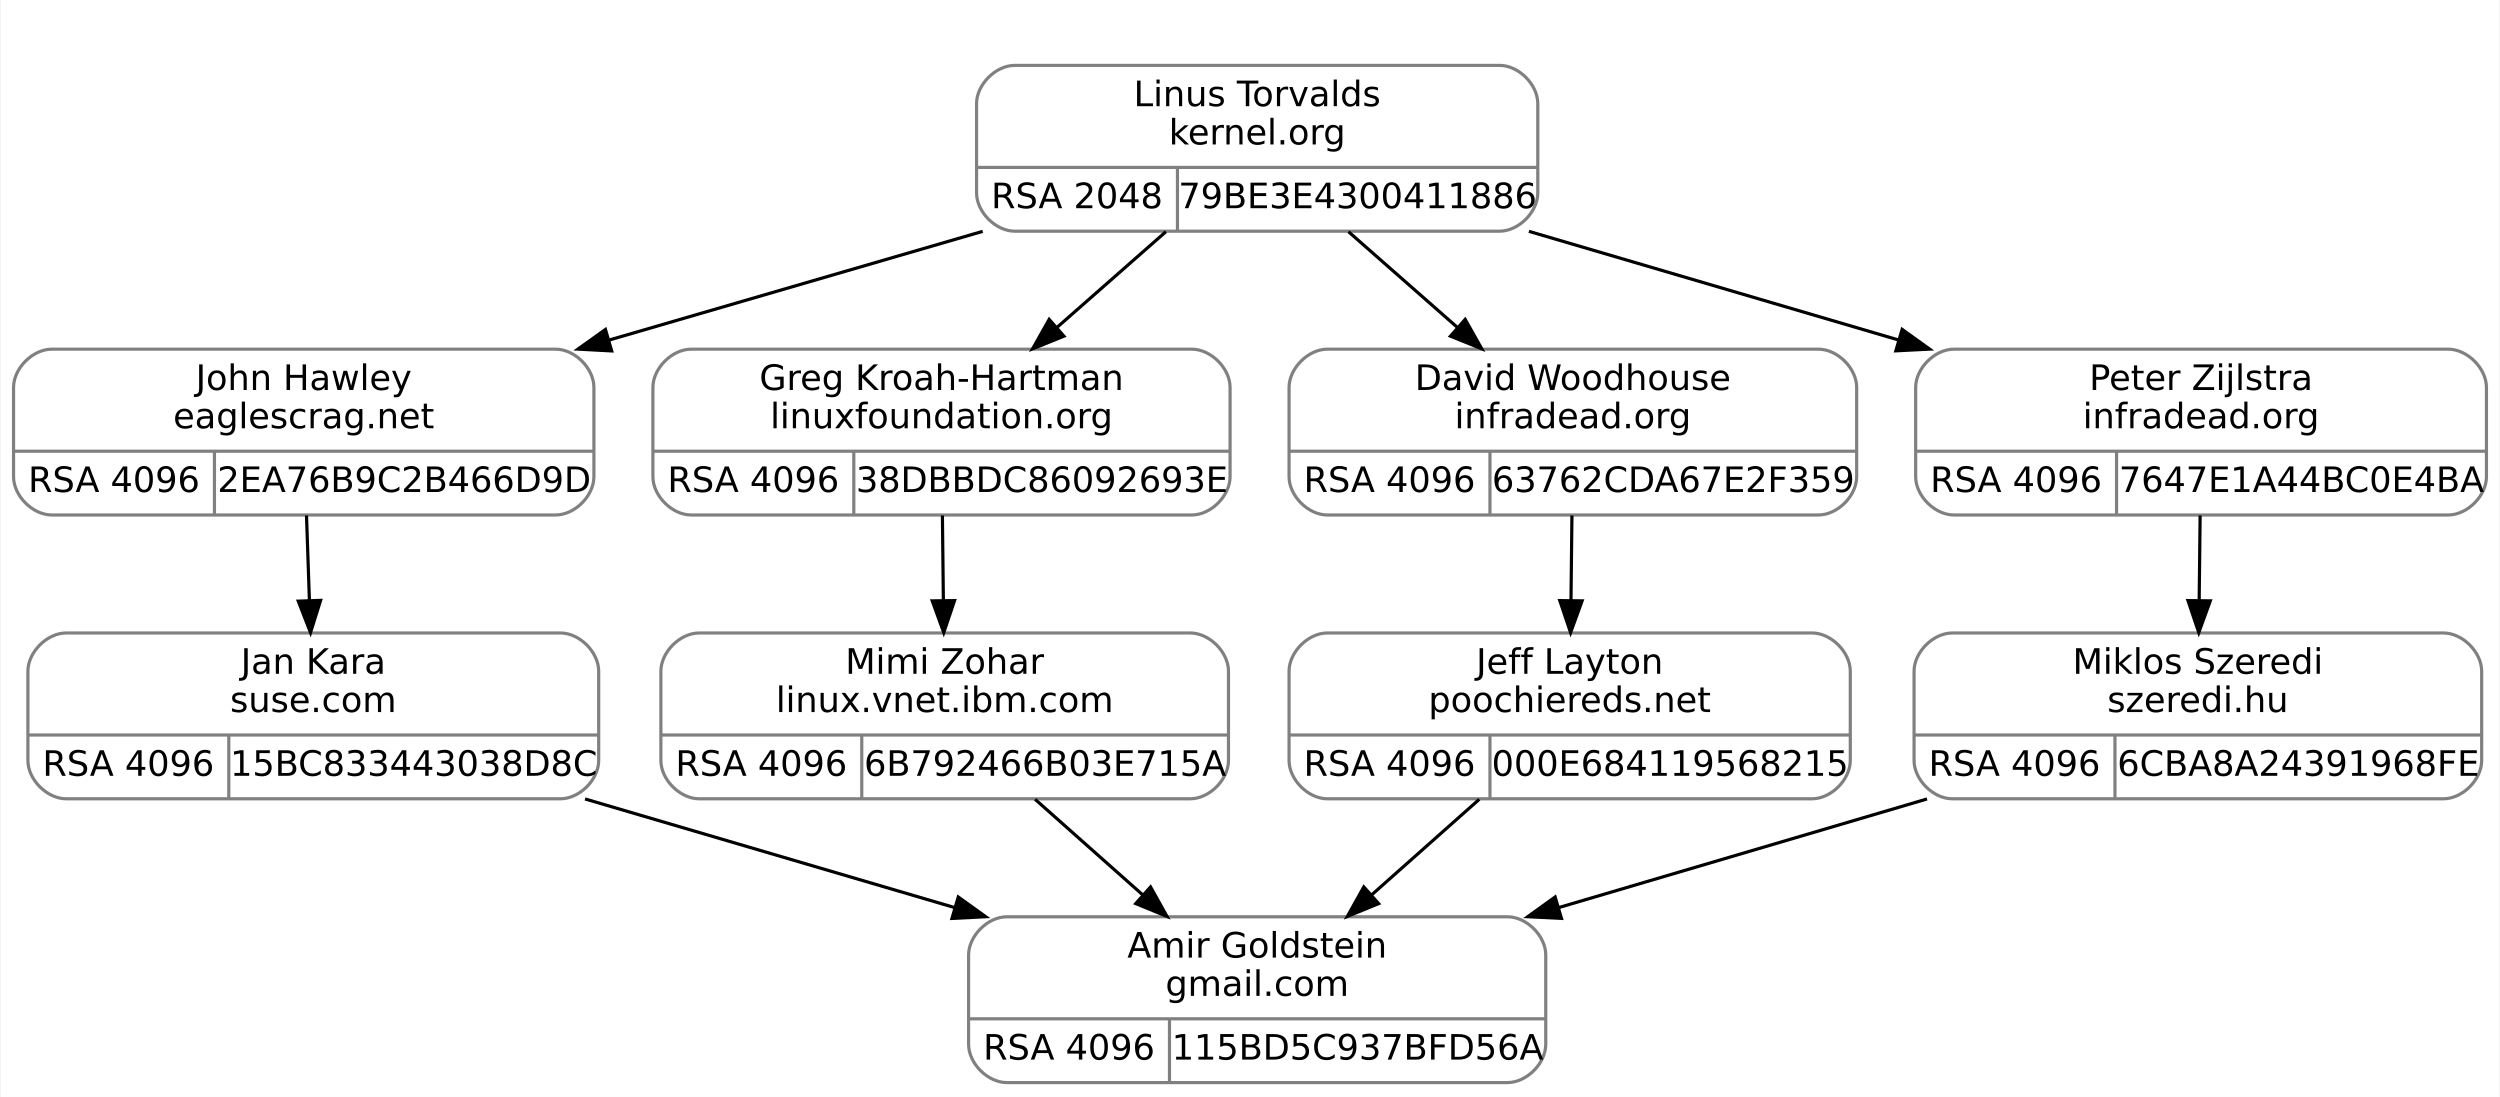
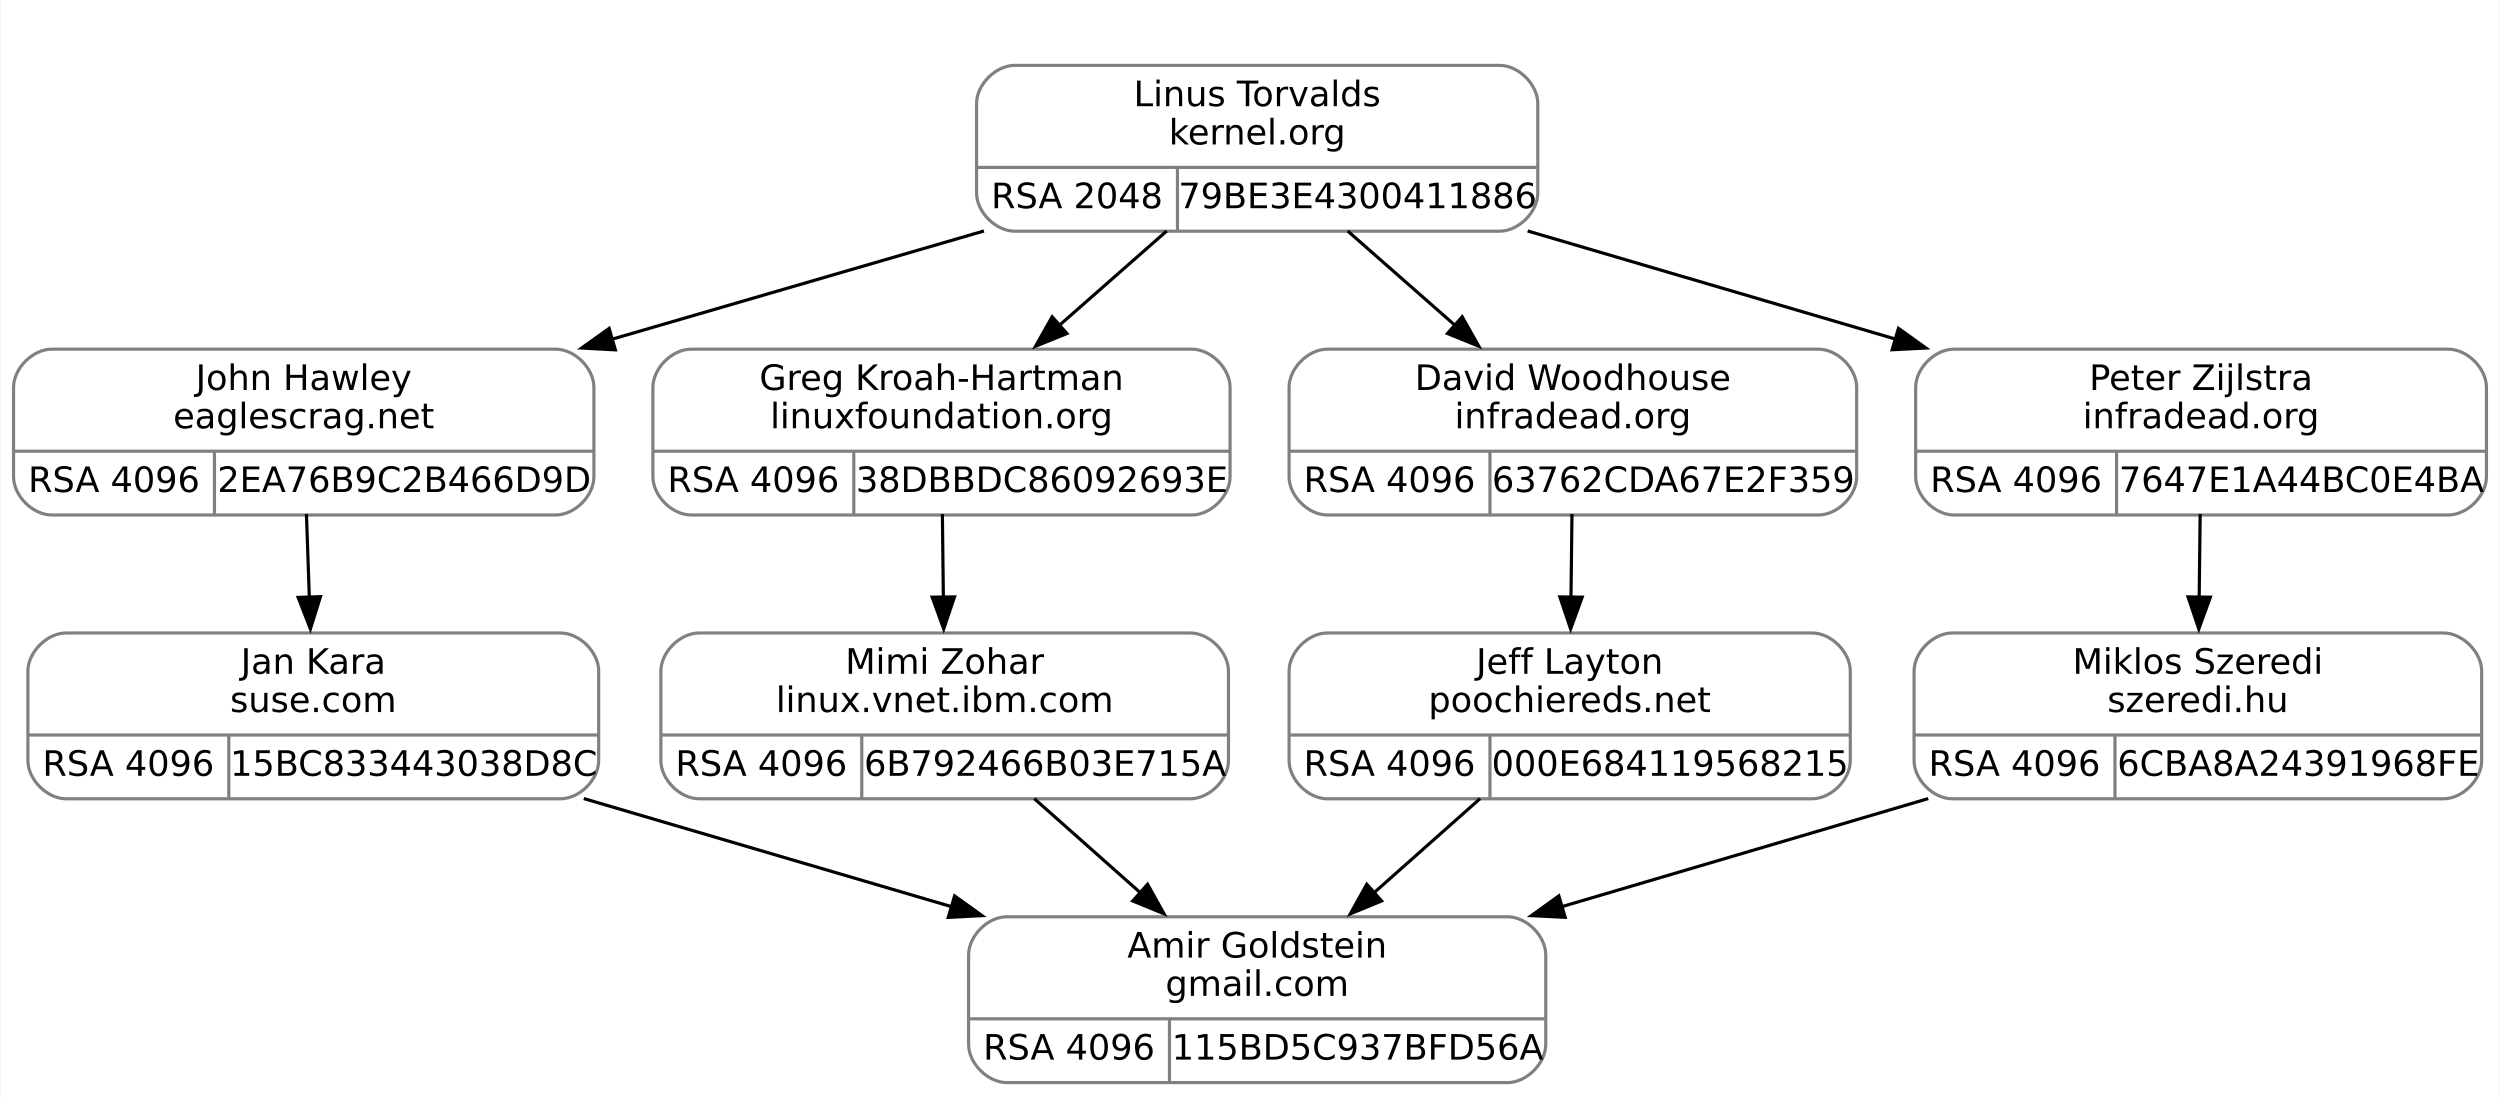
<svg xmlns="http://www.w3.org/2000/svg" width="784pt" height="344pt" viewBox="0.00 0.00 783.50 344.00">
  <g id="graph0" class="graph" transform="scale(1 1) rotate(0) translate(4 340)">
-     <polygon fill="white" stroke="transparent" points="-4,4 -4,-340 779.5,-340 779.5,4 -4,4" />
+     <polygon fill="white" stroke="none" points="-4,4 -4,-340 779.5,-340 779.5,4 -4,4" />
    <g id="clust1" class="cluster">
      <polygon fill="none" stroke="white" points="294,-259 294,-328 486,-328 486,-259 294,-259" />
    </g>
    <g id="node1" class="node">
      <path fill="none" stroke="gray" d="M12,-178.5C12,-178.5 170,-178.5 170,-178.5 176,-178.5 182,-184.5 182,-190.5 182,-190.5 182,-218.5 182,-218.5 182,-224.5 176,-230.5 170,-230.5 170,-230.5 12,-230.5 12,-230.5 6,-230.5 0,-224.5 0,-218.5 0,-218.5 0,-190.5 0,-190.5 0,-184.5 6,-178.5 12,-178.5" />
      <text text-anchor="middle" x="91" y="-217.7" font-family="droid sans,dejavu sans,helvetica" font-size="11.00">John Hawley</text>
      <text text-anchor="middle" x="91" y="-205.7" font-family="droid sans,dejavu sans,helvetica" font-size="11.00">eaglescrag.net</text>
-       <polyline fill="none" stroke="gray" points="0,-198.5 182,-198.5 " />
+       <polyline fill="none" stroke="gray" points="0,-198.5 182,-198.5" />
      <text text-anchor="middle" x="31.5" y="-185.7" font-family="droid sans,dejavu sans,helvetica" font-size="11.00">RSA 4096</text>
-       <polyline fill="none" stroke="gray" points="63,-178.5 63,-198.5 " />
+       <polyline fill="none" stroke="gray" points="63,-178.5 63,-198.5" />
      <text text-anchor="middle" x="122.5" y="-185.7" font-family="droid sans,dejavu sans,helvetica" font-size="11.00">2EA76B9C2B466D9D</text>
    </g>
    <g id="node3" class="node">
      <path fill="none" stroke="gray" d="M16.5,-89.5C16.5,-89.5 171.5,-89.5 171.5,-89.5 177.5,-89.5 183.5,-95.5 183.5,-101.5 183.5,-101.5 183.5,-129.5 183.5,-129.5 183.5,-135.5 177.5,-141.5 171.5,-141.5 171.5,-141.5 16.5,-141.5 16.5,-141.5 10.5,-141.5 4.5,-135.5 4.5,-129.5 4.5,-129.5 4.5,-101.5 4.5,-101.5 4.5,-95.5 10.5,-89.5 16.5,-89.5" />
      <text text-anchor="middle" x="94" y="-128.7" font-family="droid sans,dejavu sans,helvetica" font-size="11.00">Jan Kara</text>
      <text text-anchor="middle" x="94" y="-116.7" font-family="droid sans,dejavu sans,helvetica" font-size="11.00">suse.com</text>
-       <polyline fill="none" stroke="gray" points="4.5,-109.5 183.5,-109.5 " />
+       <polyline fill="none" stroke="gray" points="4.5,-109.5 183.5,-109.5" />
      <text text-anchor="middle" x="36" y="-96.7" font-family="droid sans,dejavu sans,helvetica" font-size="11.00">RSA 4096</text>
-       <polyline fill="none" stroke="gray" points="67.5,-89.5 67.5,-109.5 " />
+       <polyline fill="none" stroke="gray" points="67.5,-89.5 67.5,-109.5" />
      <text text-anchor="middle" x="125.5" y="-96.7" font-family="droid sans,dejavu sans,helvetica" font-size="11.00">15BC833443038D8C</text>
    </g>
    <g id="edge2" class="edge">
-       <path fill="none" stroke="black" d="M91.87,-178.34C92.15,-170.04 92.48,-160.65 92.78,-151.75" />
-       <polygon fill="black" stroke="black" points="96.29,-151.72 93.13,-141.61 89.29,-151.48 96.29,-151.72" />
+       <path fill="none" stroke="black" d="M91.85,-178.8C92.13,-170.63 92.45,-161.36 92.76,-152.51" />
+       <polygon fill="black" stroke="black" points="96.25,-152.89 93.09,-142.77 89.25,-152.65 96.25,-152.89" />
    </g>
    <g id="node2" class="node">
      <path fill="none" stroke="gray" d="M314,-267.5C314,-267.5 466,-267.5 466,-267.5 472,-267.5 478,-273.5 478,-279.5 478,-279.5 478,-307.5 478,-307.5 478,-313.5 472,-319.5 466,-319.5 466,-319.5 314,-319.5 314,-319.5 308,-319.5 302,-313.5 302,-307.5 302,-307.5 302,-279.5 302,-279.5 302,-273.5 308,-267.5 314,-267.5" />
      <text text-anchor="middle" x="390" y="-306.7" font-family="droid sans,dejavu sans,helvetica" font-size="11.00">Linus Torvalds</text>
      <text text-anchor="middle" x="390" y="-294.7" font-family="droid sans,dejavu sans,helvetica" font-size="11.00">kernel.org</text>
-       <polyline fill="none" stroke="gray" points="302,-287.5 478,-287.5 " />
+       <polyline fill="none" stroke="gray" points="302,-287.5 478,-287.5" />
      <text text-anchor="middle" x="333.5" y="-274.7" font-family="droid sans,dejavu sans,helvetica" font-size="11.00">RSA 2048</text>
-       <polyline fill="none" stroke="gray" points="365,-267.5 365,-287.5 " />
+       <polyline fill="none" stroke="gray" points="365,-267.5 365,-287.5" />
      <text text-anchor="middle" x="421.5" y="-274.7" font-family="droid sans,dejavu sans,helvetica" font-size="11.00">79BE3E4300411886</text>
    </g>
    <g id="edge1" class="edge">
-       <path fill="none" stroke="black" d="M303.92,-267.45C267.33,-256.81 224.53,-244.35 186.94,-233.41" />
-       <polygon fill="black" stroke="black" points="187.57,-229.95 176.99,-230.52 185.62,-236.68 187.57,-229.95" />
+       <path fill="none" stroke="black" d="M304.32,-267.57C267.88,-256.97 225.21,-244.55 187.66,-233.62" />
+       <polygon fill="black" stroke="black" points="188.73,-230.29 178.15,-230.86 186.77,-237.01 188.73,-230.29" />
    </g>
    <g id="node5" class="node">
      <path fill="none" stroke="gray" d="M212.5,-178.5C212.5,-178.5 369.5,-178.5 369.5,-178.5 375.5,-178.5 381.5,-184.5 381.5,-190.5 381.5,-190.5 381.5,-218.5 381.5,-218.5 381.5,-224.5 375.5,-230.5 369.5,-230.5 369.5,-230.5 212.5,-230.5 212.5,-230.5 206.5,-230.5 200.5,-224.5 200.5,-218.5 200.5,-218.5 200.5,-190.5 200.5,-190.5 200.5,-184.5 206.5,-178.5 212.5,-178.5" />
      <text text-anchor="middle" x="291" y="-217.7" font-family="droid sans,dejavu sans,helvetica" font-size="11.00">Greg Kroah-Hartman</text>
      <text text-anchor="middle" x="291" y="-205.7" font-family="droid sans,dejavu sans,helvetica" font-size="11.00">linuxfoundation.org</text>
-       <polyline fill="none" stroke="gray" points="200.5,-198.5 381.5,-198.5 " />
+       <polyline fill="none" stroke="gray" points="200.5,-198.5 381.5,-198.5" />
      <text text-anchor="middle" x="232" y="-185.7" font-family="droid sans,dejavu sans,helvetica" font-size="11.00">RSA 4096</text>
-       <polyline fill="none" stroke="gray" points="263.5,-178.5 263.5,-198.5 " />
+       <polyline fill="none" stroke="gray" points="263.5,-178.5 263.5,-198.5" />
      <text text-anchor="middle" x="322.5" y="-185.7" font-family="droid sans,dejavu sans,helvetica" font-size="11.00">38DBBDC86092693E</text>
    </g>
    <g id="edge4" class="edge">
-       <path fill="none" stroke="black" d="M361.37,-267.34C350.69,-257.96 338.44,-247.19 327.18,-237.29" />
-       <polygon fill="black" stroke="black" points="329.39,-234.58 319.57,-230.61 324.77,-239.84 329.39,-234.58" />
+       <path fill="none" stroke="black" d="M361.63,-267.57C351.07,-258.29 338.92,-247.61 327.72,-237.77" />
+       <polygon fill="black" stroke="black" points="330.33,-235.41 320.51,-231.43 325.71,-240.66 330.33,-235.41" />
    </g>
    <g id="node7" class="node">
      <path fill="none" stroke="gray" d="M412,-178.5C412,-178.5 566,-178.5 566,-178.5 572,-178.5 578,-184.5 578,-190.5 578,-190.5 578,-218.5 578,-218.5 578,-224.5 572,-230.5 566,-230.5 566,-230.5 412,-230.5 412,-230.5 406,-230.5 400,-224.5 400,-218.5 400,-218.5 400,-190.5 400,-190.5 400,-184.5 406,-178.5 412,-178.5" />
      <text text-anchor="middle" x="489" y="-217.7" font-family="droid sans,dejavu sans,helvetica" font-size="11.00">David Woodhouse</text>
      <text text-anchor="middle" x="489" y="-205.7" font-family="droid sans,dejavu sans,helvetica" font-size="11.00">infradead.org</text>
-       <polyline fill="none" stroke="gray" points="400,-198.5 578,-198.5 " />
+       <polyline fill="none" stroke="gray" points="400,-198.5 578,-198.5" />
      <text text-anchor="middle" x="431.5" y="-185.7" font-family="droid sans,dejavu sans,helvetica" font-size="11.00">RSA 4096</text>
-       <polyline fill="none" stroke="gray" points="463,-178.5 463,-198.5 " />
+       <polyline fill="none" stroke="gray" points="463,-178.5 463,-198.5" />
      <text text-anchor="middle" x="520.5" y="-185.7" font-family="droid sans,dejavu sans,helvetica" font-size="11.00">63762CDA67E2F359</text>
    </g>
    <g id="edge7" class="edge">
-       <path fill="none" stroke="black" d="M418.63,-267.34C429.31,-257.96 441.56,-247.19 452.82,-237.29" />
-       <polygon fill="black" stroke="black" points="455.23,-239.84 460.43,-230.61 450.61,-234.58 455.23,-239.84" />
+       <path fill="none" stroke="black" d="M418.37,-267.57C428.93,-258.29 441.08,-247.61 452.28,-237.77" />
+       <polygon fill="black" stroke="black" points="454.29,-240.66 459.49,-231.43 449.67,-235.41 454.29,-240.66" />
    </g>
    <g id="node9" class="node">
      <path fill="none" stroke="gray" d="M608.5,-178.5C608.5,-178.5 763.5,-178.5 763.5,-178.5 769.5,-178.5 775.5,-184.5 775.5,-190.5 775.5,-190.5 775.5,-218.5 775.5,-218.5 775.5,-224.5 769.5,-230.5 763.5,-230.5 763.5,-230.5 608.5,-230.5 608.5,-230.5 602.5,-230.5 596.5,-224.5 596.5,-218.5 596.5,-218.5 596.5,-190.5 596.5,-190.5 596.5,-184.5 602.5,-178.5 608.5,-178.5" />
      <text text-anchor="middle" x="686" y="-217.7" font-family="droid sans,dejavu sans,helvetica" font-size="11.00">Peter Zijlstra</text>
      <text text-anchor="middle" x="686" y="-205.7" font-family="droid sans,dejavu sans,helvetica" font-size="11.00">infradead.org</text>
-       <polyline fill="none" stroke="gray" points="596.5,-198.5 775.5,-198.5 " />
+       <polyline fill="none" stroke="gray" points="596.5,-198.5 775.5,-198.5" />
      <text text-anchor="middle" x="628" y="-185.7" font-family="droid sans,dejavu sans,helvetica" font-size="11.00">RSA 4096</text>
-       <polyline fill="none" stroke="gray" points="659.5,-178.5 659.5,-198.5 " />
+       <polyline fill="none" stroke="gray" points="659.5,-178.5 659.5,-198.5" />
      <text text-anchor="middle" x="717.5" y="-185.7" font-family="droid sans,dejavu sans,helvetica" font-size="11.00">7647E1A44BC0E4BA</text>
    </g>
    <g id="edge10" class="edge">
-       <path fill="none" stroke="black" d="M475.22,-267.45C511.43,-256.81 553.81,-244.35 591.02,-233.41" />
-       <polygon fill="black" stroke="black" points="592.26,-236.7 600.87,-230.52 590.29,-229.98 592.26,-236.7" />
+       <path fill="none" stroke="black" d="M474.82,-267.57C510.89,-256.97 553.13,-244.55 590.31,-233.62" />
+       <polygon fill="black" stroke="black" points="591.11,-237.04 599.71,-230.86 589.13,-230.32 591.11,-237.04" />
    </g>
    <g id="node4" class="node">
      <path fill="none" stroke="gray" d="M311.5,-0.5C311.5,-0.5 468.5,-0.5 468.5,-0.5 474.5,-0.5 480.5,-6.5 480.5,-12.5 480.5,-12.5 480.5,-40.5 480.5,-40.5 480.5,-46.5 474.5,-52.5 468.5,-52.5 468.5,-52.5 311.5,-52.5 311.5,-52.5 305.5,-52.5 299.5,-46.5 299.5,-40.5 299.5,-40.5 299.5,-12.5 299.5,-12.5 299.5,-6.5 305.5,-0.5 311.5,-0.5" />
      <text text-anchor="middle" x="390" y="-39.7" font-family="droid sans,dejavu sans,helvetica" font-size="11.00">Amir Goldstein</text>
      <text text-anchor="middle" x="390" y="-27.7" font-family="droid sans,dejavu sans,helvetica" font-size="11.00">gmail.com</text>
-       <polyline fill="none" stroke="gray" points="299.5,-20.5 480.5,-20.5 " />
+       <polyline fill="none" stroke="gray" points="299.5,-20.5 480.5,-20.5" />
      <text text-anchor="middle" x="331" y="-7.7" font-family="droid sans,dejavu sans,helvetica" font-size="11.00">RSA 4096</text>
-       <polyline fill="none" stroke="gray" points="362.5,-0.5 362.5,-20.5 " />
+       <polyline fill="none" stroke="gray" points="362.5,-0.5 362.5,-20.5" />
      <text text-anchor="middle" x="421.5" y="-7.7" font-family="droid sans,dejavu sans,helvetica" font-size="11.00">115BD5C937BFD56A</text>
    </g>
    <g id="edge3" class="edge">
-       <path fill="none" stroke="black" d="M179.22,-89.45C215.43,-78.81 257.81,-66.35 295.02,-55.41" />
-       <polygon fill="black" stroke="black" points="296.26,-58.7 304.87,-52.52 294.29,-51.98 296.26,-58.7" />
+       <path fill="none" stroke="black" d="M178.82,-89.57C214.89,-78.97 257.13,-66.55 294.31,-55.62" />
+       <polygon fill="black" stroke="black" points="295.11,-59.04 303.71,-52.86 293.13,-52.32 295.11,-59.04" />
    </g>
    <g id="node6" class="node">
      <path fill="none" stroke="gray" d="M215,-89.5C215,-89.5 369,-89.5 369,-89.5 375,-89.5 381,-95.5 381,-101.5 381,-101.5 381,-129.5 381,-129.5 381,-135.5 375,-141.5 369,-141.5 369,-141.5 215,-141.5 215,-141.5 209,-141.5 203,-135.5 203,-129.5 203,-129.5 203,-101.5 203,-101.5 203,-95.5 209,-89.5 215,-89.5" />
      <text text-anchor="middle" x="292" y="-128.7" font-family="droid sans,dejavu sans,helvetica" font-size="11.00">Mimi Zohar</text>
      <text text-anchor="middle" x="292" y="-116.7" font-family="droid sans,dejavu sans,helvetica" font-size="11.00">linux.vnet.ibm.com</text>
-       <polyline fill="none" stroke="gray" points="203,-109.5 381,-109.5 " />
+       <polyline fill="none" stroke="gray" points="203,-109.5 381,-109.5" />
      <text text-anchor="middle" x="234.5" y="-96.7" font-family="droid sans,dejavu sans,helvetica" font-size="11.00">RSA 4096</text>
-       <polyline fill="none" stroke="gray" points="266,-89.5 266,-109.5 " />
+       <polyline fill="none" stroke="gray" points="266,-89.5 266,-109.5" />
      <text text-anchor="middle" x="323.5" y="-96.7" font-family="droid sans,dejavu sans,helvetica" font-size="11.00">6B792466B03E715A</text>
    </g>
    <g id="edge5" class="edge">
-       <path fill="none" stroke="black" d="M291.29,-178.34C291.38,-170.04 291.49,-160.65 291.59,-151.75" />
-       <polygon fill="black" stroke="black" points="295.1,-151.65 291.71,-141.61 288.1,-151.57 295.1,-151.65" />
+       <path fill="none" stroke="black" d="M291.28,-178.8C291.38,-170.63 291.48,-161.36 291.59,-152.51" />
+       <polygon fill="black" stroke="black" points="295.08,-152.81 291.7,-142.77 288.08,-152.73 295.08,-152.81" />
    </g>
    <g id="edge6" class="edge">
-       <path fill="none" stroke="black" d="M320.35,-89.34C330.91,-79.96 343.04,-69.19 354.19,-59.29" />
-       <polygon fill="black" stroke="black" points="356.56,-61.86 361.72,-52.61 351.92,-56.63 356.56,-61.86" />
+       <path fill="none" stroke="black" d="M320.08,-89.57C330.44,-80.38 342.32,-69.82 353.33,-60.06" />
+       <polygon fill="black" stroke="black" points="355.63,-62.7 360.78,-53.44 350.98,-57.46 355.63,-62.7" />
    </g>
    <g id="node8" class="node">
      <path fill="none" stroke="gray" d="M412,-89.5C412,-89.5 564,-89.5 564,-89.5 570,-89.5 576,-95.5 576,-101.5 576,-101.5 576,-129.5 576,-129.5 576,-135.5 570,-141.5 564,-141.5 564,-141.5 412,-141.5 412,-141.5 406,-141.5 400,-135.5 400,-129.5 400,-129.5 400,-101.5 400,-101.5 400,-95.5 406,-89.5 412,-89.5" />
      <text text-anchor="middle" x="488" y="-128.7" font-family="droid sans,dejavu sans,helvetica" font-size="11.00">Jeff Layton</text>
      <text text-anchor="middle" x="488" y="-116.7" font-family="droid sans,dejavu sans,helvetica" font-size="11.00">poochiereds.net</text>
-       <polyline fill="none" stroke="gray" points="400,-109.5 576,-109.5 " />
+       <polyline fill="none" stroke="gray" points="400,-109.5 576,-109.5" />
      <text text-anchor="middle" x="431.5" y="-96.7" font-family="droid sans,dejavu sans,helvetica" font-size="11.00">RSA 4096</text>
-       <polyline fill="none" stroke="gray" points="463,-89.5 463,-109.5 " />
+       <polyline fill="none" stroke="gray" points="463,-89.5 463,-109.5" />
      <text text-anchor="middle" x="519.5" y="-96.7" font-family="droid sans,dejavu sans,helvetica" font-size="11.00">000E684119568215</text>
    </g>
    <g id="edge8" class="edge">
-       <path fill="none" stroke="black" d="M488.71,-178.34C488.62,-170.04 488.51,-160.65 488.41,-151.75" />
-       <polygon fill="black" stroke="black" points="491.9,-151.57 488.29,-141.61 484.9,-151.65 491.9,-151.57" />
+       <path fill="none" stroke="black" d="M488.72,-178.8C488.62,-170.63 488.52,-161.36 488.41,-152.51" />
+       <polygon fill="black" stroke="black" points="491.92,-152.73 488.3,-142.77 484.92,-152.81 491.92,-152.73" />
    </g>
    <g id="edge9" class="edge">
-       <path fill="none" stroke="black" d="M459.65,-89.34C449.09,-79.96 436.96,-69.19 425.81,-59.29" />
-       <polygon fill="black" stroke="black" points="428.08,-56.63 418.28,-52.61 423.44,-61.86 428.08,-56.63" />
+       <path fill="none" stroke="black" d="M459.92,-89.57C449.56,-80.38 437.68,-69.82 426.67,-60.06" />
+       <polygon fill="black" stroke="black" points="429.02,-57.46 419.22,-53.44 424.37,-62.7 429.02,-57.46" />
    </g>
    <g id="node10" class="node">
      <path fill="none" stroke="gray" d="M608,-89.5C608,-89.5 762,-89.5 762,-89.5 768,-89.5 774,-95.5 774,-101.5 774,-101.5 774,-129.5 774,-129.5 774,-135.5 768,-141.5 762,-141.5 762,-141.5 608,-141.5 608,-141.5 602,-141.5 596,-135.5 596,-129.5 596,-129.5 596,-101.5 596,-101.5 596,-95.5 602,-89.5 608,-89.5" />
      <text text-anchor="middle" x="685" y="-128.7" font-family="droid sans,dejavu sans,helvetica" font-size="11.00">Miklos Szeredi</text>
      <text text-anchor="middle" x="685" y="-116.7" font-family="droid sans,dejavu sans,helvetica" font-size="11.00">szeredi.hu</text>
-       <polyline fill="none" stroke="gray" points="596,-109.5 774,-109.5 " />
+       <polyline fill="none" stroke="gray" points="596,-109.5 774,-109.5" />
      <text text-anchor="middle" x="627.5" y="-96.7" font-family="droid sans,dejavu sans,helvetica" font-size="11.00">RSA 4096</text>
-       <polyline fill="none" stroke="gray" points="659,-89.5 659,-109.5 " />
+       <polyline fill="none" stroke="gray" points="659,-89.5 659,-109.5" />
      <text text-anchor="middle" x="716.5" y="-96.7" font-family="droid sans,dejavu sans,helvetica" font-size="11.00">6CBA8A24391968FE</text>
    </g>
    <g id="edge11" class="edge">
-       <path fill="none" stroke="black" d="M685.71,-178.34C685.62,-170.04 685.51,-160.65 685.41,-151.75" />
-       <polygon fill="black" stroke="black" points="688.9,-151.57 685.29,-141.61 681.9,-151.65 688.9,-151.57" />
+       <path fill="none" stroke="black" d="M685.72,-178.8C685.62,-170.63 685.52,-161.36 685.41,-152.51" />
+       <polygon fill="black" stroke="black" points="688.92,-152.73 685.3,-142.77 681.92,-152.81 688.92,-152.73" />
    </g>
    <g id="edge12" class="edge">
-       <path fill="none" stroke="black" d="M600.07,-89.45C563.98,-78.81 521.75,-66.35 484.65,-55.41" />
-       <polygon fill="black" stroke="black" points="485.42,-51.99 474.84,-52.52 483.44,-58.71 485.42,-51.99" />
+       <path fill="none" stroke="black" d="M600.46,-89.57C564.51,-78.97 522.42,-66.55 485.36,-55.62" />
+       <polygon fill="black" stroke="black" points="486.58,-52.33 476,-52.86 484.6,-59.05 486.58,-52.33" />
    </g>
  </g>
</svg>
